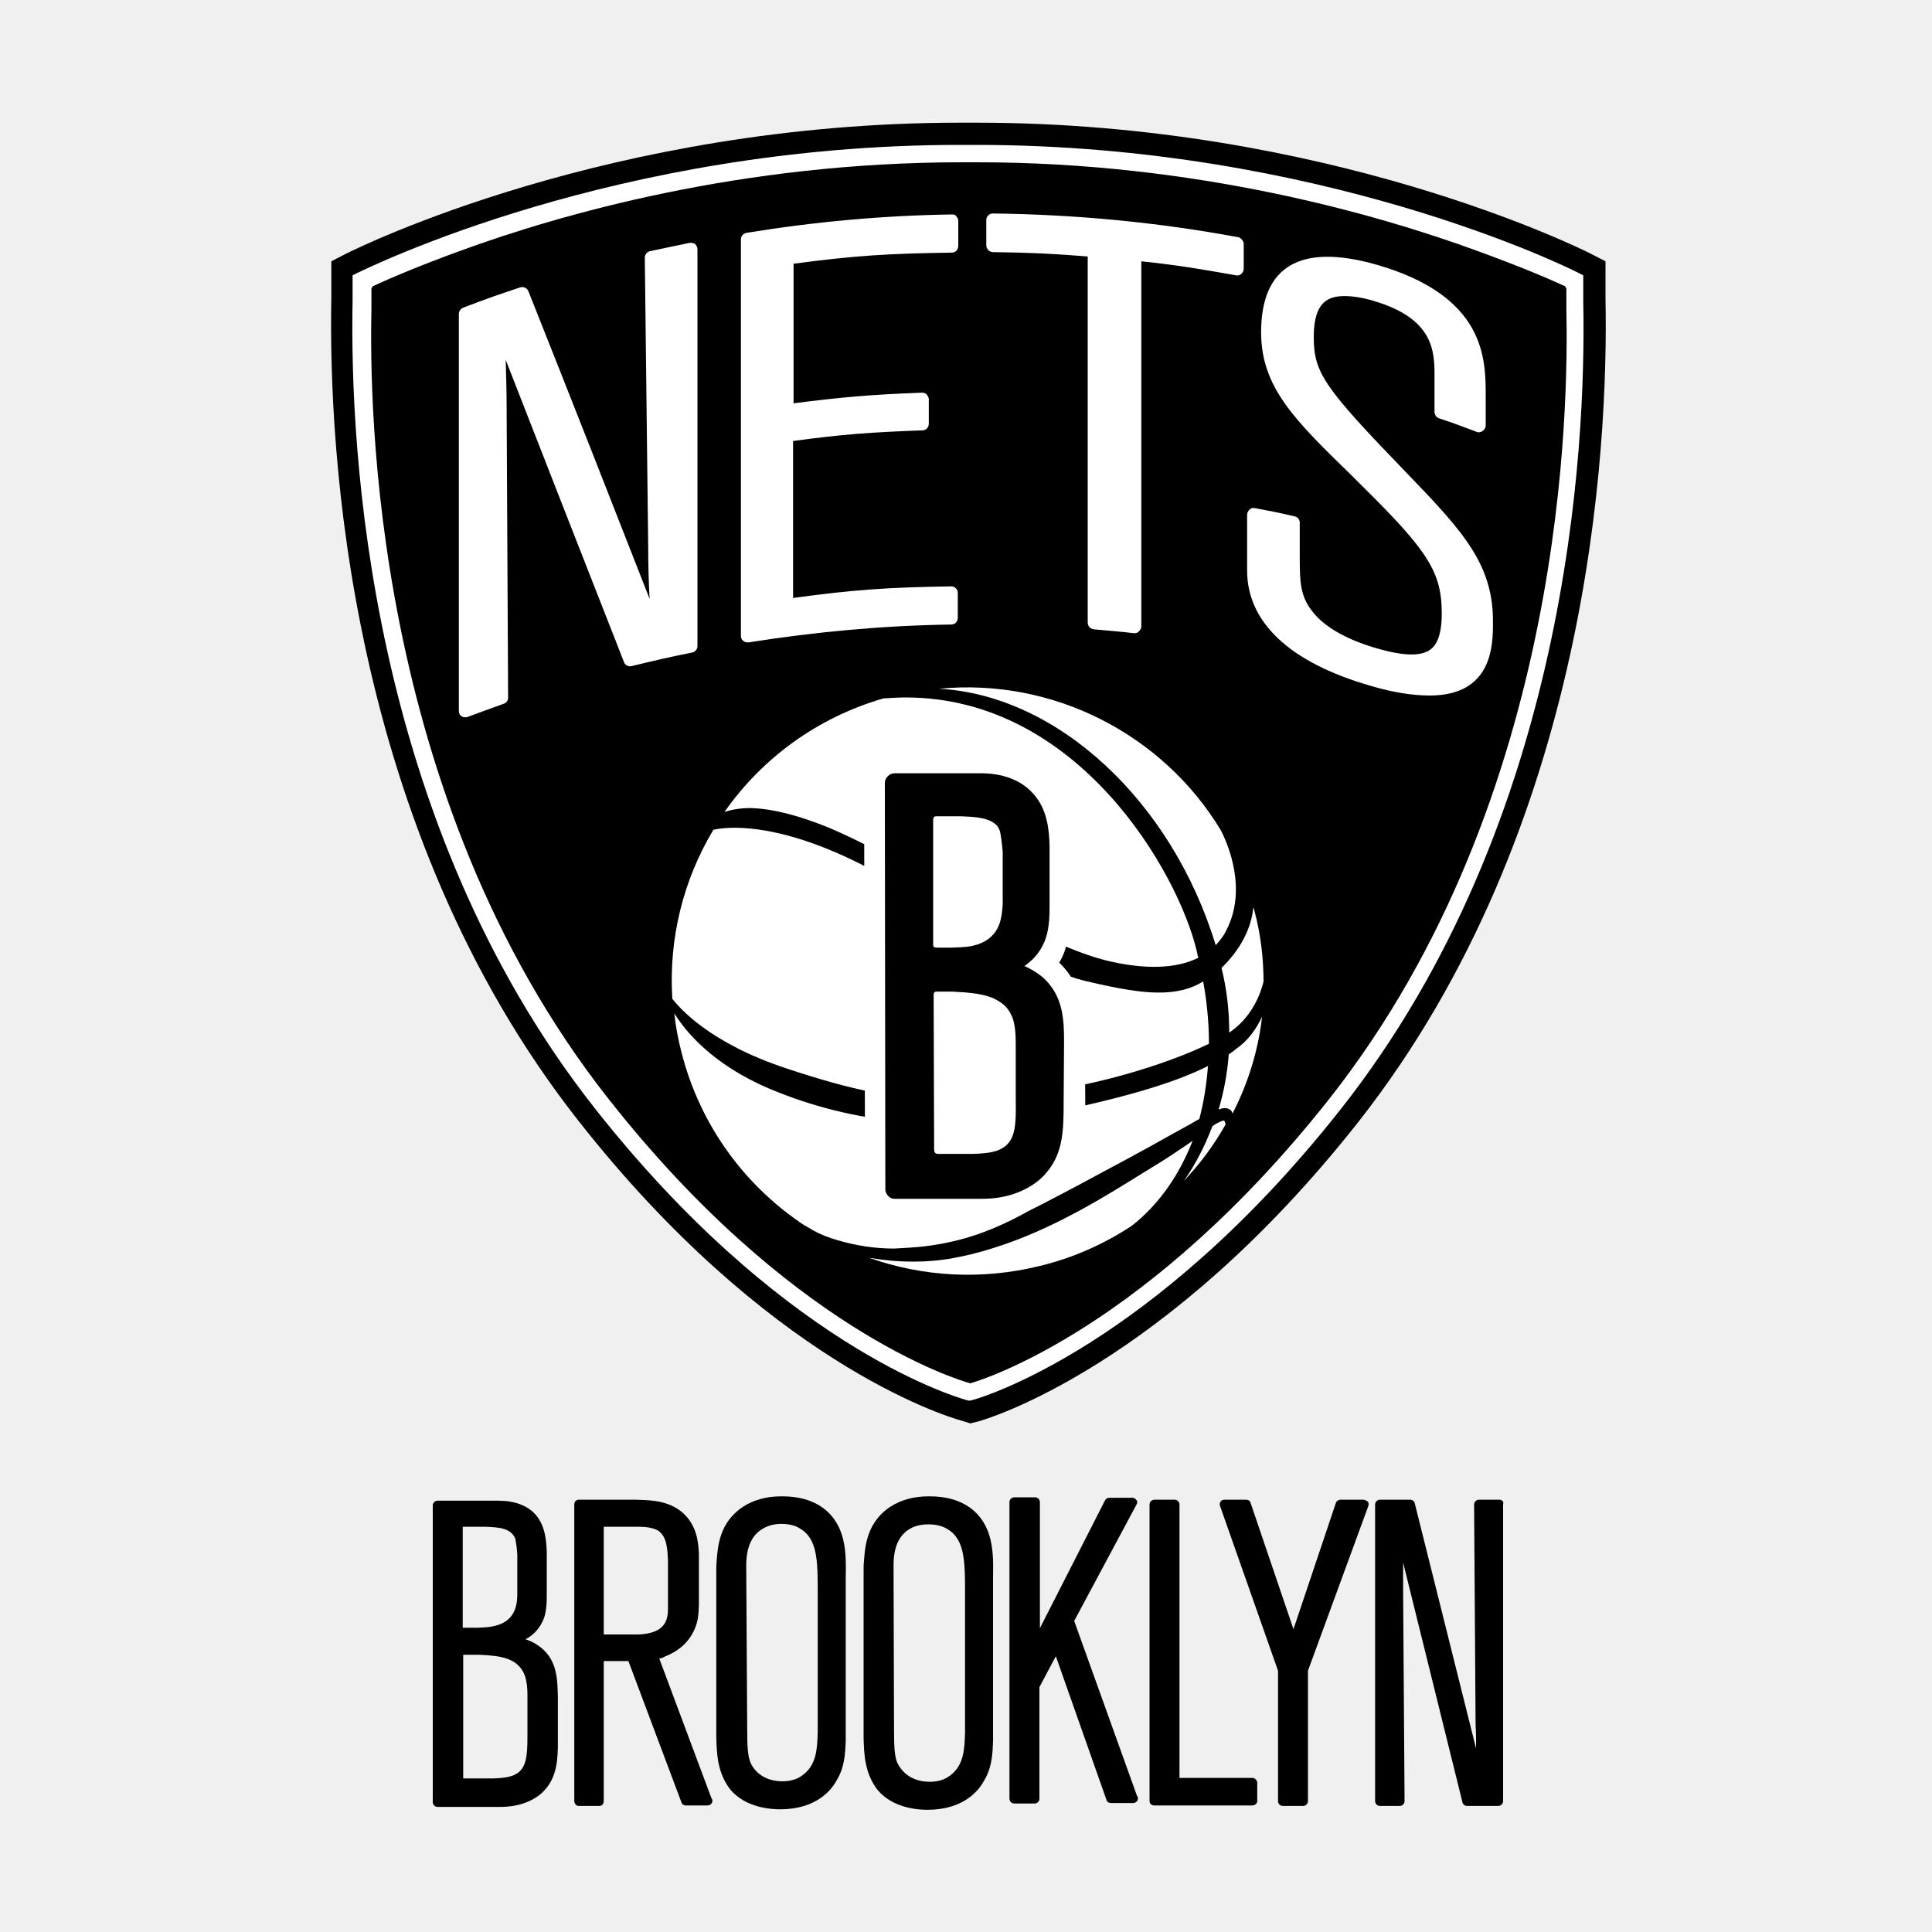
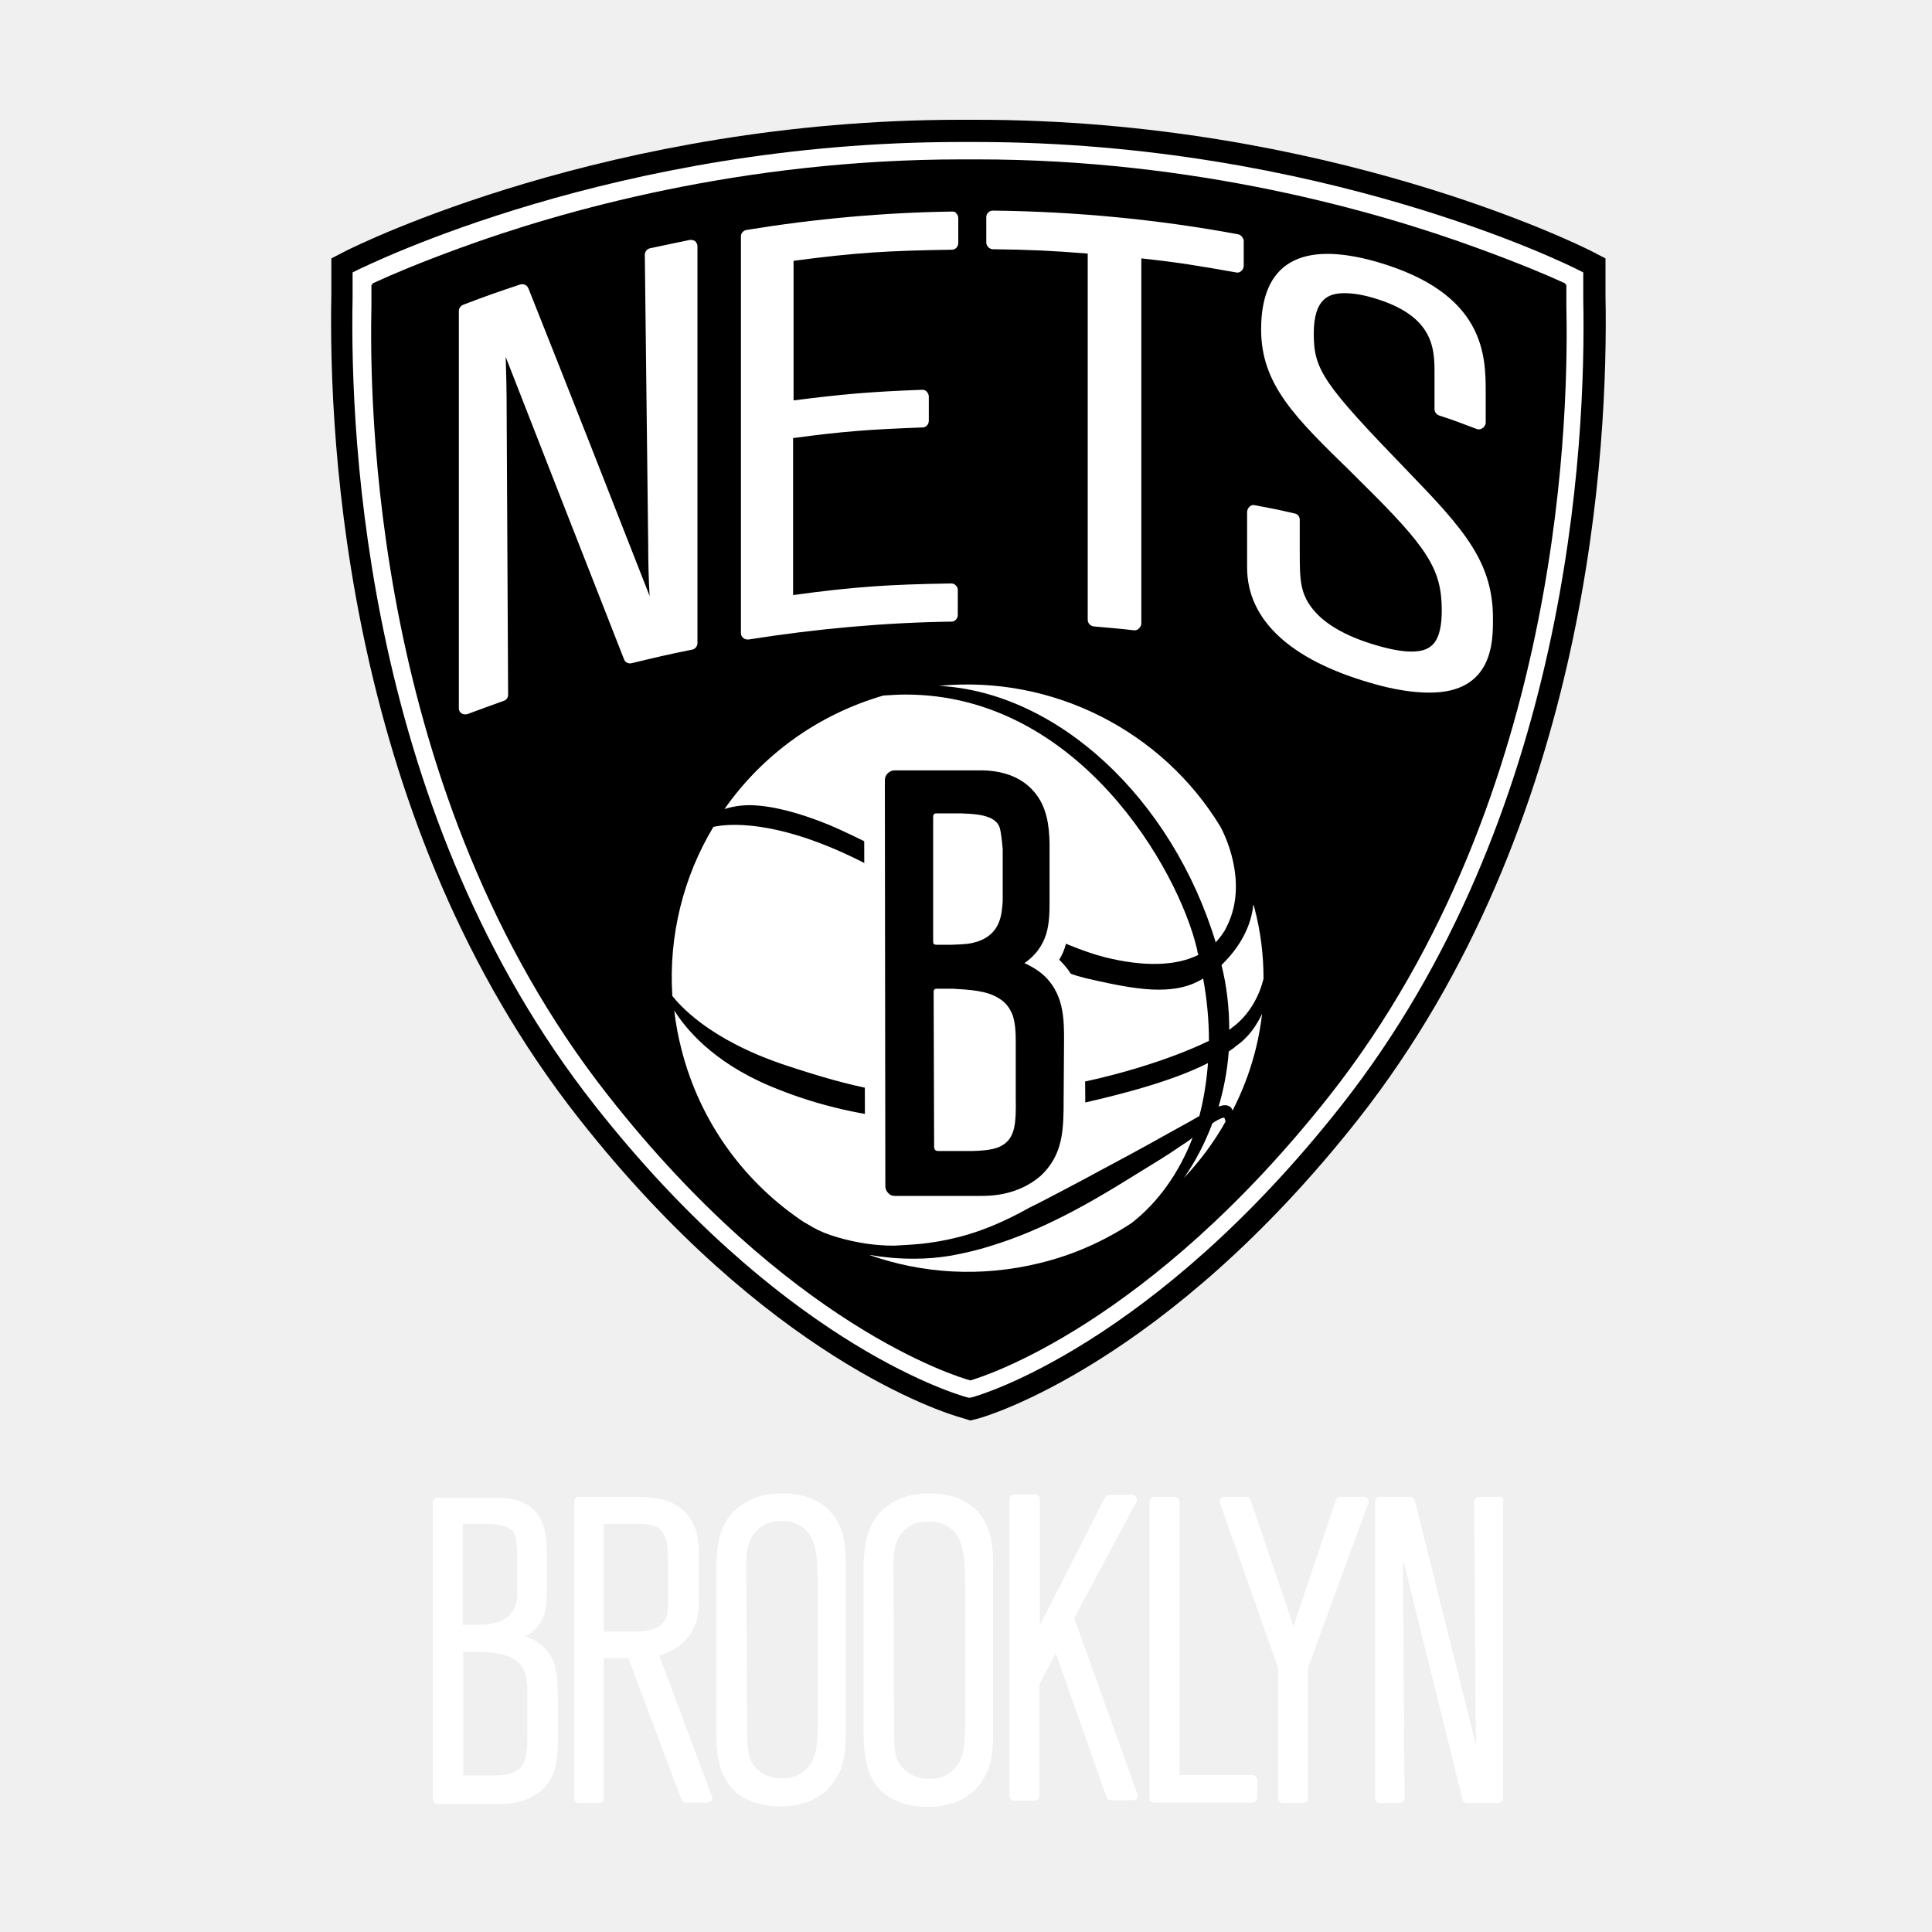
- <svg xmlns="http://www.w3.org/2000/svg" version="1.1" id="Layer_1" x="0px" y="0px" viewBox="0 0 400 400" style="enable-background:new 0 0 400 400;" xml:space="preserve">
+ <svg xmlns="http://www.w3.org/2000/svg" version="1.1" id="Layer_2" x="0px" y="0px" viewBox="0 0 400 400" style="enable-background:new 0 0 400 400;" xml:space="preserve">
  <style type="text/css">
	.st0{fill:#FFFFFF;}
</style>
  <g>
-     <path d="M112.1,341.2c-0.6-0.5-1.7-1.3-3.3-1.8c1.9-1,3.2-2.6,3.9-4.6c0.5-1.6,0.5-3.6,0.5-4.3v-9.3c-0.1-2.5-0.4-5.4-2.3-7.6   c-1.7-1.9-4.3-2.9-7.8-2.9l-12.5,0c-0.5,0-1,0.4-1,1v61.4c0,0.5,0.4,1,1,1h12.8c1.3,0,5.4,0,8.7-2.8c2.9-2.7,3.3-5.9,3.4-9.5v-10.5   C115.4,347.8,115.4,343.9,112.1,341.2 M95.9,342.6h3.3c4.4,0.2,8.1,0.6,9.5,4.4c0.4,1.3,0.5,2.6,0.5,3.9v8.7c0,4.1-0.3,6.1-1.9,7.4   c-1,0.7-2.1,1.1-5.1,1.2h-6.3V342.6z M107.1,329.8c0,1.9-0.1,5.5-4.2,6.7c-1.1,0.3-1.6,0.4-3.9,0.5h-3.2v-20.9h4.4l0.3,0   c2.6,0.1,5.3,0.2,6.2,2.5c0.1,0.6,0.3,1.6,0.4,3.3v7.3C107.1,329.4,107.1,329.6,107.1,329.8" />
-     <path d="M136.5,343.4c0.6-0.1,0.9-0.3,1.3-0.5c3.3-1.3,5.6-3.7,6.5-7c0.4-1.4,0.4-3.7,0.4-4.1v-9.6c0-0.1,0-0.3,0-0.5   c-0.1-1.8-0.2-6-3.7-8.8c-2.9-2.2-6-2.3-9.3-2.4h-11.9c-0.5,0-0.9,0.4-0.9,1v61.4c0,0.5,0.4,1,0.9,1h4.3c0.5,0,0.9-0.4,0.9-1v-29   h5.1l11,29.3c0.1,0.4,0.5,0.6,0.9,0.6h4.5h0c0.5,0,1-0.4,1-1c0-0.2-0.1-0.4-0.2-0.5L136.5,343.4z M138.3,323.3v9.6c0,1.3,0,4-3.1,5   c-0.6,0.2-1.7,0.5-3.3,0.5H125v-22.3h7.1c1.4,0,2.7,0.1,4,0.7C138.1,318,138.2,320.7,138.3,323.3" />
-     <path d="M170.4,312.2c-2.2-1.6-5-2.4-8.4-2.4l-0.3,0c-6,0-10.7,3-12.4,8c-0.8,2.3-0.9,5-1,6.5l0,0.1c0,0.3,0,0.5,0,0.7v0v34.6   c0.1,3.4,0.2,7.3,2.9,10.8c3.1,3.7,8.2,4.1,10.3,4.1c7.5,0,10.6-4,11.6-5.8c1.7-2.7,1.9-5.4,2-8.5v-33.9   C175.2,321.5,175.2,315.8,170.4,312.2 M154.5,324.1c0-3.5,1-6,3.1-7.4c1.2-0.8,2.6-1.2,4.2-1.2c2,0,3.3,0.6,3.7,0.9   c1.5,0.8,2.1,1.9,2.4,2.4c1.2,2.2,1.4,5.1,1.4,9.9v29.9c-0.1,3.3-0.2,6.8-3.1,8.9c-1.1,0.9-2.6,1.3-4.2,1.3c-5.1,0-6.6-3.7-6.7-4.1   c-0.5-1.4-0.6-3.2-0.6-6.7L154.5,324.1L154.5,324.1z" />
-     <path d="M200.9,312.2c-2.2-1.6-5-2.4-8.4-2.4l-0.3,0c-6,0-10.7,3-12.4,8c-0.8,2.3-0.9,5-1,6.5l0,0.1c0,0.3,0,0.5,0,0.7v0.1v34.6   c0.1,3.4,0.2,7.3,2.9,10.8c3.1,3.7,8.2,4.1,10.3,4.1c7.5,0,10.6-4,11.6-5.8c1.7-2.7,1.9-5.4,2-8.5v-33.9   C205.7,321.5,205.7,315.8,200.9,312.2 M185,324.1c0-3.6,1-6,3.1-7.4c1.2-0.8,2.6-1.1,4.2-1.1c2.1,0,3.4,0.7,3.7,0.9   c1.5,0.8,2.1,1.9,2.4,2.4c1.2,2.2,1.4,5.1,1.4,9.9v29.9c-0.1,3.3-0.2,6.8-3.1,8.9c-1.1,0.9-2.6,1.3-4.2,1.3c-5.1,0-6.6-3.7-6.8-4.1   c-0.5-1.4-0.6-3.2-0.6-6.7L185,324.1L185,324.1z" />
-     <path d="M222.4,335.6l12.9-24.1c0.2-0.3,0.2-0.7,0-0.9c-0.2-0.3-0.5-0.5-0.8-0.5h-4.8c-0.4,0-0.7,0.2-0.9,0.5l-13.5,26.5v-26.1   c0-0.5-0.4-1-1-1H210c-0.5,0-1,0.4-1,1v61.4c0,0.5,0.4,1,1,1h4.2c0.5,0,1-0.4,1-1v-23.1l3.4-6.4l10.5,29.8c0.1,0.4,0.5,0.6,0.9,0.6   h4.6h0c0.5,0,1-0.4,1-1c0-0.2-0.1-0.4-0.2-0.5L222.4,335.6z" />
-     <path d="M259.3,368.1h-15.1v-56.6c0-0.5-0.4-1-1-1H239c-0.5,0-1,0.4-1,1v61.4c0,0.5,0.4,0.9,1,0.9h20.3c0.5,0,1-0.4,1-0.9V369   C260.2,368.5,259.8,368.1,259.3,368.1" />
-     <path d="M282.2,310.5h-4.7c-0.4,0-0.8,0.3-0.9,0.6l-8.8,26.2l-8.9-26.2c-0.1-0.4-0.5-0.6-0.9-0.6h-4.5c-0.3,0-0.6,0.1-0.8,0.4   c-0.2,0.3-0.2,0.6-0.1,0.9l12,34.1v27c0,0.5,0.4,1,1,1h4.2c0.5,0,1-0.4,1-1v-27l12.5-34.1c0.1-0.3,0.1-0.6-0.1-0.9   C282.8,310.6,282.5,310.5,282.2,310.5" />
-     <path d="M310.4,310.5h-4.2c-0.3,0-0.5,0.1-0.7,0.3c-0.2,0.2-0.3,0.4-0.3,0.7l0.3,44.8c0,1.2,0.1,2.3,0.1,3.6c0,0.7,0,1.4,0,2.1   l-12.7-50.8c-0.1-0.4-0.5-0.7-0.9-0.7h-6.3c-0.5,0-1,0.4-1,1v61.4c0,0.5,0.4,1,1,1h4.1c0.3,0,0.5-0.1,0.7-0.3   c0.2-0.2,0.3-0.4,0.3-0.7l-0.3-43.6v-5.8l12.3,49.7c0.1,0.4,0.5,0.7,0.9,0.7h6.5c0.5,0,1-0.4,1-1v-61.4   C311.4,310.9,311,310.5,310.4,310.5" />
-     <path d="M332.4,61.9c0-2.8,0-4.4,0-4.4v-3.4l-3.1-1.6c-2.2-1.1-54.5-27.1-127.1-27.1h-3.4c-72.6,0-124.9,26-127.1,27.1l-3.1,1.6   v3.4c0,0,0,1.6,0,4.2c-0.6,30.9,3.2,109.4,51.2,170.4c38.9,49.5,75.4,61,79.5,62.1l1.6,0.5l1.6-0.4c1.6-0.4,38.8-11.3,78.8-62.1   C329.2,171.2,333,92.7,332.4,61.9" />
-     <path class="st0" d="M277.7,229.5c47-59.7,50.7-136.6,50.1-166.9c0-2.8,0-4.4,0-4.4V57l-1-0.5c-2.1-1.1-53.4-26.5-124.7-26.5h-3.4   c-71.3,0-122.5,25.5-124.7,26.5l-1,0.5v1.1c0,0,0,1.6,0,4.2c-0.6,30.4,3.1,107.4,50.1,167.1c38,48.3,73.2,59.4,77.1,60.5l0.5,0.1   l0.5-0.1C202.9,289.5,238.7,279,277.7,229.5 M200.9,286.4c-3-0.8-37.7-11.5-75-59c-49.2-62.5-49.4-144.3-49-163.6   c0-2.7,0-4.2,0-4.2s0.1,0,0.2-0.1l0-0.2l1.1-0.5c2.6-1.2,8.4-3.7,16.9-6.8c21-7.7,58.5-18.4,104-18.4h3.3   C247.5,33.6,285,44.3,306,52c8.5,3.1,14.4,5.6,17,6.8l1.1,0.5v0.2c0.1,0.1,0.2,0.1,0.2,0.1s0,1.5,0,4.2   c0.4,19.3,0.2,101.1-49,163.6C237.8,274.9,203.7,285.6,200.9,286.4" />
-     <path class="st0" d="M142.7,50.3c-3.3,0.7-4.9,1-8.1,1.7c-0.6,0.1-1.1,0.7-1.1,1.3l0.7,59.8c0,4,0.1,7.6,0.3,10.9   c-8.1-20.7-16.5-42.1-25.1-63.7c-0.3-0.7-1-1-1.7-0.8c-4.8,1.6-7.1,2.4-11.8,4.2c-0.5,0.2-0.9,0.7-0.9,1.3v82.2   c0,0.5,0.2,0.9,0.6,1.1c0.2,0.2,0.5,0.2,0.8,0.2c0.2,0,0.3,0,0.5-0.1c2.9-1.1,4.4-1.6,7.4-2.7c0.6-0.2,0.9-0.7,0.9-1.3   c-0.1-19.4-0.2-38.9-0.3-58.3c0-5.1-0.1-8-0.2-11.6c8.4,21.5,16.6,42.5,24.5,62.6c0.2,0.6,0.9,1,1.6,0.8c5-1.2,7.5-1.8,12.5-2.8   c0.6-0.1,1.1-0.7,1.1-1.3V51.6c0-0.4-0.2-0.8-0.5-1.1C143.5,50.3,143.1,50.2,142.7,50.3 M197.2,44.4c-14.2,0.2-28.5,1.5-42.6,3.8   c-0.7,0.1-1.2,0.7-1.2,1.3v82.2c0,0.4,0.2,0.8,0.5,1c0.2,0.2,0.6,0.3,0.9,0.3c0.1,0,0.1,0,0.2,0c13.9-2.2,28-3.5,42-3.7   c0.7,0,1.3-0.6,1.3-1.4v-5.1c0-0.4-0.1-0.7-0.4-1c-0.3-0.3-0.6-0.4-1-0.4c-13.1,0.2-20.2,0.7-32.7,2.4V91.3   c10.4-1.4,15.9-1.8,26.8-2.2c0.7,0,1.3-0.6,1.3-1.4v-5c0-0.4-0.2-0.7-0.4-1c-0.3-0.3-0.6-0.4-1-0.4c-10.7,0.4-16.4,0.9-26.6,2.2   V54.6c12.8-1.7,19.5-2.1,32.8-2.3c0.7,0,1.3-0.6,1.3-1.4v-5.1c0-0.4-0.1-0.7-0.4-1C197.9,44.5,197.5,44.4,197.2,44.4 M256.3,49.1   c-16.7-3.1-33.8-4.7-50.7-4.9c-0.4,0-0.7,0.1-1,0.4c-0.3,0.3-0.4,0.6-0.4,1v5.2c0,0.7,0.6,1.4,1.4,1.4c7.9,0.1,12,0.3,19.6,0.9   v75.8c0,0.7,0.5,1.3,1.3,1.4c3.3,0.3,4.9,0.4,8.3,0.8c0.1,0,0.1,0,0.1,0c0.3,0,0.7-0.1,0.9-0.4c0.3-0.3,0.5-0.6,0.5-1V54.1   c7.5,0.8,11.7,1.5,19.6,2.9c0.4,0.1,0.8,0,1.1-0.3c0.3-0.3,0.5-0.6,0.5-1.1v-5.2C257.4,49.8,256.9,49.2,256.3,49.1 M291.5,98.2   C274,80.1,272,77.2,272,69.7c0-7.4,3.2-8.4,6.4-8.4c1.6,0,3.7,0.3,6,1C297,66,297,72.9,297,78v7.3c0,0.6,0.4,1.1,0.9,1.3   c3.1,1,4.6,1.6,7.8,2.8c0.4,0.2,0.9,0.1,1.3-0.2c0.4-0.3,0.6-0.7,0.6-1.1V82c0-7.7,0-20.7-22.6-27.2c-15.8-4.5-23.9,0.3-23.9,14   c0,11.4,7,18.2,18.6,29.5l2.3,2.3c13.7,13.5,16.5,17.9,16.5,26.4c0,3.1-0.5,5.2-1.4,6.5c-1,1.4-2.5,2-4.9,2c-1.8,0-4.1-0.4-6.9-1.2   c-6-1.7-10.4-4.1-13-7c-3.2-3.6-3.2-6.6-3.2-12.6v-6.5c0-0.6-0.4-1.2-1.1-1.3c-3.4-0.8-5-1.1-8.2-1.7c-0.4-0.1-0.8,0-1.1,0.3   c-0.3,0.3-0.5,0.7-0.5,1.1v11.5c0,10.8,8.9,19.1,25.6,23.9c4.7,1.4,8.8,2,12.2,2c13.1,0,13.1-10.6,13.1-15.1   C309.2,117,303.1,110.2,291.5,98.2" />
-     <path class="st0" d="M251.7,195.7c0.9-1,1.7-2,2.2-3.1c4.3-8.3,0.5-17.6-1.2-20.8c-12-19.8-34.7-31.5-58.3-29.2   C218.9,143.9,242.6,165.8,251.7,195.7 M171.7,171.4c5.9,2.5,13.6,6.6,21.8,11c12.9,6.9,26.3,14.1,35.3,16.4   c8.1,2,14.7,1.8,19.3-0.5c0-0.1,0-0.2-0.1-0.3c-0.1-0.3-0.1-0.7-0.2-1c-3.9-16.5-24.6-52.6-60.3-52.6c-1.5,0-3,0.1-4.6,0.2   c-13.8,4-25.2,12.5-32.9,23.5c1.3-0.4,3-0.8,5.3-0.8C159.9,167.4,165.3,168.8,171.7,171.4 M162.8,221.2c14.5,4.8,22.6,6.3,33.1,6.3   c3.9,0,8.3-0.2,13.8-0.7c15.5-1.3,31.8-6.4,40.6-10.7c0-4.2-0.4-8.6-1.2-12.9c-2.6,1.6-5.5,2.3-9.2,2.3c-3.6,0-8-0.7-15.2-2.4   c-8.4-2-20.5-9.2-31.2-15.5c-5.8-3.5-11.4-6.8-15.9-9c-17.4-8.6-27.3-7.4-29.9-6.8c-6.2,10.3-9.3,22.5-8.5,35   C140.5,208.4,146.5,215.8,162.8,221.2 M254.5,213.8c0.2-0.1,0.3-0.2,0.4-0.3c5.1-3.6,6.5-9.4,6.7-10.3c0-4.9-0.6-9.8-1.9-14.7   c0-0.2-0.1-0.4-0.2-0.6c-0.5,4.5-2.7,8.7-6.6,12.5C254,204.8,254.5,209.3,254.5,213.8 M256,217.1c-0.2,0.2-0.4,0.3-0.6,0.5   c-0.3,0.2-0.7,0.5-1,0.7c-0.3,3.9-1,7.7-2.1,11.4c1.9-0.7,2.6,0.1,2.8,0.6c0,0.1,0,0.1,0.1,0.2c3.2-6.2,5.3-13,6.1-20   C260.2,212.8,258.6,215.3,256,217.1 M253.6,232.3c-0.1-0.2-0.1-0.3-0.2-0.3c-0.2,0-0.6,0.1-1.5,0.6c-0.2,0.1-0.3,0.2-0.5,0.3   c-0.1,0.1-0.3,0.2-0.4,0.3c-1.5,4-3.5,7.9-5.9,11.3c3.4-3.6,6.3-7.5,8.7-11.8h-0.1L253.6,232.3z M190.9,258.1   c7-0.8,12.8-2.6,19.3-5.9c1-0.5,1.9-1,2.8-1.5c0.8-0.4,1.6-0.8,2.4-1.2c5.6-2.9,11.6-6.1,18.8-10c2.6-1.4,5.1-2.8,7.6-4.2l2.9-1.6   c1.1-0.6,2.2-1.2,3.2-1.8c0.1-0.1,0.2-0.1,0.4-0.2c0.9-3.4,1.5-7.1,1.8-11c-7.1,3.6-17.8,6.7-33.5,9.9c-20.1,4-39.8,2.2-57.3-5.2   c-11.8-5-17.4-11.9-19.7-15.6c0.3,2.7,0.8,5.4,1.5,8.1c3.9,15.3,13.3,27.8,25.6,35.9l-0.1-0.1l1.7,1c1.4,0.8,3.1,1.5,5.2,2.1   c3.8,1.1,7.6,1.7,11.6,1.7C186.9,258.4,188.9,258.3,190.9,258.1 M246.6,236.4c-0.8,0.6-1.6,1.1-2.5,1.7c-2.3,1.6-4.6,3-6.9,4.4   c-1.1,0.7-2.3,1.4-3.4,2.1c-8.2,5.1-18,10.7-28.5,13.9c-3.1,1-5.9,1.6-8.6,2.1c-2.5,0.4-4.9,0.6-7.3,0.6l-0.5,0   c-3.1,0-6.1-0.3-9-0.8c11,3.9,23.2,4.7,35.4,1.7c7-1.7,13.4-4.6,19-8.3c5.4-4.2,9.8-10.3,12.6-17.6   C246.8,236.2,246.7,236.3,246.6,236.4" />
-     <path class="st0" d="M224.6,215.5c0-4.5,0-11.1-5.3-16.2c0.6-1,1.1-2.1,1.4-3.3c0.9-2.7,1-5.6,0.9-7.5l0-12.3v-0.2   c-0.1-4.6-0.8-9.4-4.6-13.6c-3.4-3.8-8.4-5.8-14.6-5.8l-16.6,0c-1.8,0-3.6,0.7-4.9,2c-1.3,1.3-2,3.1-2,4.9l0.2,80.6   c0,2.4,1.2,4.6,3.3,5.9c1.1,0.7,2.4,1.1,3.8,1.1l16.9,0c6.1,0,11.2-1.8,15.2-5.2l0.1,0c5.6-5,6.2-10.9,6.3-16.6v-0.1L224.6,215.5z" />
-     <path d="M220.3,216c0-4.5,0-10-4.7-13.9c-1-0.8-2.2-1.5-3.5-2.1c2.2-1.5,3.7-3.5,4.5-6c0.7-2.3,0.7-5,0.7-6.1l0-12.8   c-0.1-3.5-0.5-7.6-3.4-10.8c-2.5-2.8-6.4-4.3-11.3-4.2l-17.4,0c-0.5,0-1,0.2-1.4,0.6c-0.4,0.4-0.6,0.9-0.6,1.4l0.1,84.1   c0,0.7,0.4,1.3,0.9,1.7c0.3,0.2,0.7,0.3,1.1,0.3l17.7,0c1.9,0,7.6,0,12.4-4.1c4.2-3.9,4.7-8.4,4.8-13.5L220.3,216z M208,237.4   c-1.2,0.9-2.8,1.4-6.6,1.5c0,0-6.7,0-7.2,0c-0.6,0-0.8-0.4-0.8-0.9c0-4.9-0.1-31.9-0.1-32.1c0-0.2,0.1-0.6,0.6-0.6   c0.5,0,3.3,0,3.3,0c3.5,0.2,7.2,0.4,9.6,2c1.4,0.8,2.3,2,2.9,3.6c0.5,1.6,0.6,3.4,0.6,5.1l0,11.9   C210.4,233.2,210.1,235.8,208,237.4 M202.2,195.6c-1.4,0.4-2.1,0.5-5.2,0.6l-3.1,0c-0.5,0-0.7-0.2-0.7-0.6c0-0.2,0-25.9,0-25.9   c0-0.4,0.2-0.7,0.6-0.7h4.8h0.4c2.3,0.1,4.8,0.2,6.5,1.2c0.8,0.5,1.2,1,1.5,1.8c0.2,0.8,0.4,2.1,0.6,4.4l0,10c0,0.2,0,0.4,0,0.8   C207.4,189.7,207.3,194,202.2,195.6" />
+     <path class="st0" d="M112.1,340.6c-0.6-0.5-1.7-1.3-3.3-1.8c1.9-1,3.2-2.6,3.9-4.6c0.5-1.6,0.5-3.6,0.5-4.3v-9.3   c-0.1-2.5-0.4-5.4-2.3-7.6c-1.7-1.9-4.3-2.9-7.8-2.9H90.6c-0.5,0-1,0.4-1,1v61.4c0,0.5,0.4,1,1,1h12.8c1.3,0,5.4,0,8.7-2.8   c2.9-2.7,3.3-5.9,3.4-9.5v-10.5C115.4,347.2,115.4,343.3,112.1,340.6 M95.9,342h3.3c4.4,0.2,8.1,0.6,9.5,4.4   c0.4,1.3,0.5,2.6,0.5,3.9v8.7c0,4.1-0.3,6.1-1.9,7.4c-1,0.7-2.1,1.1-5.1,1.2h-6.3V342z M107.1,329.2c0,1.9-0.1,5.5-4.2,6.7   c-1.1,0.3-1.6,0.4-3.9,0.5h-3.2v-20.9h4.4h0.3c2.6,0.1,5.3,0.2,6.2,2.5c0.1,0.6,0.3,1.6,0.4,3.3v7.3   C107.1,328.8,107.1,329,107.1,329.2" />
+     <path class="st0" d="M136.5,342.8c0.6-0.1,0.9-0.3,1.3-0.5c3.3-1.3,5.6-3.7,6.5-7c0.4-1.4,0.4-3.7,0.4-4.1v-9.6c0-0.1,0-0.3,0-0.5   c-0.1-1.8-0.2-6-3.7-8.8c-2.9-2.2-6-2.3-9.3-2.4h-11.9c-0.5,0-0.9,0.4-0.9,1v61.4c0,0.5,0.4,1,0.9,1h4.3c0.5,0,0.9-0.4,0.9-1v-29   h5.1l11,29.3c0.1,0.4,0.5,0.6,0.9,0.6h4.5l0,0c0.5,0,1-0.4,1-1c0-0.2-0.1-0.4-0.2-0.5L136.5,342.8z M138.3,322.7v9.6   c0,1.3,0,4-3.1,5c-0.6,0.2-1.7,0.5-3.3,0.5H125v-22.3h7.1c1.4,0,2.7,0.1,4,0.7C138.1,317.4,138.2,320.1,138.3,322.7" />
+     <path class="st0" d="M170.4,311.6c-2.2-1.6-5-2.4-8.4-2.4h-0.3c-6,0-10.7,3-12.4,8c-0.8,2.3-0.9,5-1,6.5v0.1c0,0.3,0,0.5,0,0.7l0,0   v34.6c0.1,3.4,0.2,7.3,2.9,10.8c3.1,3.7,8.2,4.1,10.3,4.1c7.5,0,10.6-4,11.6-5.8c1.7-2.7,1.9-5.4,2-8.5v-33.9   C175.2,320.9,175.2,315.2,170.4,311.6 M154.5,323.5c0-3.5,1-6,3.1-7.4c1.2-0.8,2.6-1.2,4.2-1.2c2,0,3.3,0.6,3.7,0.9   c1.5,0.8,2.1,1.9,2.4,2.4c1.2,2.2,1.4,5.1,1.4,9.9V358c-0.1,3.3-0.2,6.8-3.1,8.9c-1.1,0.9-2.6,1.3-4.2,1.3c-5.1,0-6.6-3.7-6.7-4.1   c-0.5-1.4-0.6-3.2-0.6-6.7L154.5,323.5L154.5,323.5z" />
+     <path class="st0" d="M200.9,311.6c-2.2-1.6-5-2.4-8.4-2.4h-0.3c-6,0-10.7,3-12.4,8c-0.8,2.3-0.9,5-1,6.5v0.1c0,0.3,0,0.5,0,0.7v0.1   v34.6c0.1,3.4,0.2,7.3,2.9,10.8c3.1,3.7,8.2,4.1,10.3,4.1c7.5,0,10.6-4,11.6-5.8c1.7-2.7,1.9-5.4,2-8.5V326   C205.7,320.9,205.7,315.2,200.9,311.6 M185,323.5c0-3.6,1-6,3.1-7.4c1.2-0.8,2.6-1.1,4.2-1.1c2.1,0,3.4,0.7,3.7,0.9   c1.5,0.8,2.1,1.9,2.4,2.4c1.2,2.2,1.4,5.1,1.4,9.9v29.9c-0.1,3.3-0.2,6.8-3.1,8.9c-1.1,0.9-2.6,1.3-4.2,1.3c-5.1,0-6.6-3.7-6.8-4.1   c-0.5-1.4-0.6-3.2-0.6-6.7L185,323.5L185,323.5z" />
+     <path class="st0" d="M222.4,335l12.9-24.1c0.2-0.3,0.2-0.7,0-0.9c-0.2-0.3-0.5-0.5-0.8-0.5h-4.8c-0.4,0-0.7,0.2-0.9,0.5l-13.5,26.5   v-26.1c0-0.5-0.4-1-1-1H210c-0.5,0-1,0.4-1,1v61.4c0,0.5,0.4,1,1,1h4.2c0.5,0,1-0.4,1-1v-23.1l3.4-6.4l10.5,29.8   c0.1,0.4,0.5,0.6,0.9,0.6h4.6l0,0c0.5,0,1-0.4,1-1c0-0.2-0.1-0.4-0.2-0.5L222.4,335z" />
+     <path class="st0" d="M259.3,367.5h-15.1v-56.6c0-0.5-0.4-1-1-1H239c-0.5,0-1,0.4-1,1v61.4c0,0.5,0.4,0.9,1,0.9h20.3   c0.5,0,1-0.4,1-0.9v-3.9C260.2,367.9,259.8,367.5,259.3,367.5" />
+     <path class="st0" d="M282.2,309.9h-4.7c-0.4,0-0.8,0.3-0.9,0.6l-8.8,26.2l-8.9-26.2c-0.1-0.4-0.5-0.6-0.9-0.6h-4.5   c-0.3,0-0.6,0.1-0.8,0.4s-0.2,0.6-0.1,0.9l12,34.1v27c0,0.5,0.4,1,1,1h4.2c0.5,0,1-0.4,1-1v-27l12.5-34.1c0.1-0.3,0.1-0.6-0.1-0.9   C282.8,310,282.5,309.9,282.2,309.9" />
+     <path class="st0" d="M310.4,309.9h-4.2c-0.3,0-0.5,0.1-0.7,0.3c-0.2,0.2-0.3,0.4-0.3,0.7l0.3,44.8c0,1.2,0.1,2.3,0.1,3.6   c0,0.7,0,1.4,0,2.1l-12.7-50.8c-0.1-0.4-0.5-0.7-0.9-0.7h-6.3c-0.5,0-1,0.4-1,1v61.4c0,0.5,0.4,1,1,1h4.1c0.3,0,0.5-0.1,0.7-0.3   c0.2-0.2,0.3-0.4,0.3-0.7l-0.3-43.6v-5.8l12.3,49.7c0.1,0.4,0.5,0.7,0.9,0.7h6.5c0.5,0,1-0.4,1-1V311   C311.4,310.3,311,309.9,310.4,309.9" />
+     <path d="M332.4,61.3c0-2.8,0-4.4,0-4.4v-3.4l-3.1-1.6c-2.2-1.1-54.5-27.1-127.1-27.1h-3.4c-72.6,0-124.9,26-127.1,27.1l-3.1,1.6   v3.4c0,0,0,1.6,0,4.2C68,92,71.8,170.5,119.8,231.5c38.9,49.5,75.4,61,79.5,62.1l1.6,0.5l1.6-0.4c1.6-0.4,38.8-11.3,78.8-62.1   C329.2,170.6,333,92.1,332.4,61.3" />
+     <path class="st0" d="M277.7,228.9c47-59.7,50.7-136.6,50.1-166.9c0-2.8,0-4.4,0-4.4v-1.2l-1-0.5c-2.1-1.1-53.4-26.5-124.7-26.5   h-3.4C127.4,29.4,76.2,54.9,74,55.9l-1,0.5v1.1c0,0,0,1.6,0,4.2c-0.6,30.4,3.1,107.4,50.1,167.1c38,48.3,73.2,59.4,77.1,60.5   l0.5,0.1l0.5-0.1C202.9,288.9,238.7,278.4,277.7,228.9 M200.9,285.8c-3-0.8-37.7-11.5-75-59c-49.2-62.5-49.4-144.3-49-163.6   c0-2.7,0-4.2,0-4.2s0.1,0,0.2-0.1v-0.2l1.1-0.5c2.6-1.2,8.4-3.7,16.9-6.8c21-7.7,58.5-18.4,104-18.4h3.3   C247.5,33,285,43.7,306,51.4c8.5,3.1,14.4,5.6,17,6.8l1.1,0.5v0.2c0.1,0.1,0.2,0.1,0.2,0.1s0,1.5,0,4.2   c0.4,19.3,0.2,101.1-49,163.6C237.8,274.3,203.7,285,200.9,285.8" />
+     <path class="st0" d="M142.7,49.7c-3.3,0.7-4.9,1-8.1,1.7c-0.6,0.1-1.1,0.7-1.1,1.3l0.7,59.8c0,4,0.1,7.6,0.3,10.9   c-8.1-20.7-16.5-42.1-25.1-63.7c-0.3-0.7-1-1-1.7-0.8c-4.8,1.6-7.1,2.4-11.8,4.2c-0.5,0.2-0.9,0.7-0.9,1.3v82.2   c0,0.5,0.2,0.9,0.6,1.1c0.2,0.2,0.5,0.2,0.8,0.2c0.2,0,0.3,0,0.5-0.1c2.9-1.1,4.4-1.6,7.4-2.7c0.6-0.2,0.9-0.7,0.9-1.3   c-0.1-19.4-0.2-38.9-0.3-58.3c0-5.1-0.1-8-0.2-11.6c8.4,21.5,16.6,42.5,24.5,62.6c0.2,0.6,0.9,1,1.6,0.8c5-1.2,7.5-1.8,12.5-2.8   c0.6-0.1,1.1-0.7,1.1-1.3V51c0-0.4-0.2-0.8-0.5-1.1C143.5,49.7,143.1,49.6,142.7,49.7 M197.2,43.8c-14.2,0.2-28.5,1.5-42.6,3.8   c-0.7,0.1-1.2,0.7-1.2,1.3v82.2c0,0.4,0.2,0.8,0.5,1c0.2,0.2,0.6,0.3,0.9,0.3c0.1,0,0.1,0,0.2,0c13.9-2.2,28-3.5,42-3.7   c0.7,0,1.3-0.6,1.3-1.4v-5.1c0-0.4-0.1-0.7-0.4-1c-0.3-0.3-0.6-0.4-1-0.4c-13.1,0.2-20.2,0.7-32.7,2.4V90.7   c10.4-1.4,15.9-1.8,26.8-2.2c0.7,0,1.3-0.6,1.3-1.4v-5c0-0.4-0.2-0.7-0.4-1c-0.3-0.3-0.6-0.4-1-0.4c-10.7,0.4-16.4,0.9-26.6,2.2V54   c12.8-1.7,19.5-2.1,32.8-2.3c0.7,0,1.3-0.6,1.3-1.4v-5.1c0-0.4-0.1-0.7-0.4-1C197.9,43.9,197.5,43.8,197.2,43.8 M256.3,48.5   c-16.7-3.1-33.8-4.7-50.7-4.9c-0.4,0-0.7,0.1-1,0.4c-0.3,0.3-0.4,0.6-0.4,1v5.2c0,0.7,0.6,1.4,1.4,1.4c7.9,0.1,12,0.3,19.6,0.9   v75.8c0,0.7,0.5,1.3,1.3,1.4c3.3,0.3,4.9,0.4,8.3,0.8c0.1,0,0.1,0,0.1,0c0.3,0,0.7-0.1,0.9-0.4c0.3-0.3,0.5-0.6,0.5-1V53.5   c7.5,0.8,11.7,1.5,19.6,2.9c0.4,0.1,0.8,0,1.1-0.3s0.5-0.6,0.5-1.1v-5.2C257.4,49.2,256.9,48.6,256.3,48.5 M291.5,97.6   C274,79.5,272,76.6,272,69.1c0-7.4,3.2-8.4,6.4-8.4c1.6,0,3.7,0.3,6,1C297,65.4,297,72.3,297,77.4v7.3c0,0.6,0.4,1.1,0.9,1.3   c3.1,1,4.6,1.6,7.8,2.8c0.4,0.2,0.9,0.1,1.3-0.2c0.4-0.3,0.6-0.7,0.6-1.1v-6.1c0-7.7,0-20.7-22.6-27.2c-15.8-4.5-23.9,0.3-23.9,14   c0,11.4,7,18.2,18.6,29.5l2.3,2.3c13.7,13.5,16.5,17.9,16.5,26.4c0,3.1-0.5,5.2-1.4,6.5c-1,1.4-2.5,2-4.9,2c-1.8,0-4.1-0.4-6.9-1.2   c-6-1.7-10.4-4.1-13-7c-3.2-3.6-3.2-6.6-3.2-12.6v-6.5c0-0.6-0.4-1.2-1.1-1.3c-3.4-0.8-5-1.1-8.2-1.7c-0.4-0.1-0.8,0-1.1,0.3   c-0.3,0.3-0.5,0.7-0.5,1.1v11.5c0,10.8,8.9,19.1,25.6,23.9c4.7,1.4,8.8,2,12.2,2c13.1,0,13.1-10.6,13.1-15.1   C309.2,116.4,303.1,109.6,291.5,97.6" />
+     <path class="st0" d="M251.7,195.1c0.9-1,1.7-2,2.2-3.1c4.3-8.3,0.5-17.6-1.2-20.8c-12-19.8-34.7-31.5-58.3-29.2   C218.9,143.3,242.6,165.2,251.7,195.1 M171.7,170.8c5.9,2.5,13.6,6.6,21.8,11c12.9,6.9,26.3,14.1,35.3,16.4   c8.1,2,14.7,1.8,19.3-0.5c0-0.1,0-0.2-0.1-0.3c-0.1-0.3-0.1-0.7-0.2-1c-3.9-16.5-24.6-52.6-60.3-52.6c-1.5,0-3,0.1-4.6,0.2   c-13.8,4-25.2,12.5-32.9,23.5c1.3-0.4,3-0.8,5.3-0.8C159.9,166.8,165.3,168.2,171.7,170.8 M162.8,220.6c14.5,4.8,22.6,6.3,33.1,6.3   c3.9,0,8.3-0.2,13.8-0.7c15.5-1.3,31.8-6.4,40.6-10.7c0-4.2-0.4-8.6-1.2-12.9c-2.6,1.6-5.5,2.3-9.2,2.3c-3.6,0-8-0.7-15.2-2.4   c-8.4-2-20.5-9.2-31.2-15.5c-5.8-3.5-11.4-6.8-15.9-9c-17.4-8.6-27.3-7.4-29.9-6.8c-6.2,10.3-9.3,22.5-8.5,35   C140.5,207.8,146.5,215.2,162.8,220.6 M254.5,213.2c0.2-0.1,0.3-0.2,0.4-0.3c5.1-3.6,6.5-9.4,6.7-10.3c0-4.9-0.6-9.8-1.9-14.7   c0-0.2-0.1-0.4-0.2-0.6c-0.5,4.5-2.7,8.7-6.6,12.5C254,204.2,254.5,208.7,254.5,213.2 M256,216.5c-0.2,0.2-0.4,0.3-0.6,0.5   c-0.3,0.2-0.7,0.5-1,0.7c-0.3,3.9-1,7.7-2.1,11.4c1.9-0.7,2.6,0.1,2.8,0.6c0,0.1,0,0.1,0.1,0.2c3.2-6.2,5.3-13,6.1-20   C260.2,212.2,258.6,214.7,256,216.5 M253.6,231.7c-0.1-0.2-0.1-0.3-0.2-0.3c-0.2,0-0.6,0.1-1.5,0.6c-0.2,0.1-0.3,0.2-0.5,0.3   c-0.1,0.1-0.3,0.2-0.4,0.3c-1.5,4-3.5,7.9-5.9,11.3c3.4-3.6,6.3-7.5,8.7-11.8h-0.1L253.6,231.7z M190.9,257.5   c7-0.8,12.8-2.6,19.3-5.9c1-0.5,1.9-1,2.8-1.5c0.8-0.4,1.6-0.8,2.4-1.2c5.6-2.9,11.6-6.1,18.8-10c2.6-1.4,5.1-2.8,7.6-4.2l2.9-1.6   c1.1-0.6,2.2-1.2,3.2-1.8c0.1-0.1,0.2-0.1,0.4-0.2c0.9-3.4,1.5-7.1,1.8-11c-7.1,3.6-17.8,6.7-33.5,9.9c-20.1,4-39.8,2.2-57.3-5.2   c-11.8-5-17.4-11.9-19.7-15.6c0.3,2.7,0.8,5.4,1.5,8.1c3.9,15.3,13.3,27.8,25.6,35.9l-0.1-0.1l1.7,1c1.4,0.8,3.1,1.5,5.2,2.1   c3.8,1.1,7.6,1.7,11.6,1.7C186.9,257.8,188.9,257.7,190.9,257.5 M246.6,235.8c-0.8,0.6-1.6,1.1-2.5,1.7c-2.3,1.6-4.6,3-6.9,4.4   c-1.1,0.7-2.3,1.4-3.4,2.1c-8.2,5.1-18,10.7-28.5,13.9c-3.1,1-5.9,1.6-8.6,2.1c-2.5,0.4-4.9,0.6-7.3,0.6h-0.5c-3.1,0-6.1-0.3-9-0.8   c11,3.9,23.2,4.7,35.4,1.7c7-1.7,13.4-4.6,19-8.3c5.4-4.2,9.8-10.3,12.6-17.6C246.8,235.6,246.7,235.7,246.6,235.8" />
+     <path class="st0" d="M224.6,214.9c0-4.5,0-11.1-5.3-16.2c0.6-1,1.1-2.1,1.4-3.3c0.9-2.7,1-5.6,0.9-7.5v-12.3v-0.2   c-0.1-4.6-0.8-9.4-4.6-13.6c-3.4-3.8-8.4-5.8-14.6-5.8h-16.6c-1.8,0-3.6,0.7-4.9,2c-1.3,1.3-2,3.1-2,4.9l0.2,80.6   c0,2.4,1.2,4.6,3.3,5.9c1.1,0.7,2.4,1.1,3.8,1.1h16.9c6.1,0,11.2-1.8,15.2-5.2h0.1c5.6-5,6.2-10.9,6.3-16.6v-0.1L224.6,214.9z" />
+     <path d="M220.3,215.4c0-4.5,0-10-4.7-13.9c-1-0.8-2.2-1.5-3.5-2.1c2.2-1.5,3.7-3.5,4.5-6c0.7-2.3,0.7-5,0.7-6.1v-12.8   c-0.1-3.5-0.5-7.6-3.4-10.8c-2.5-2.8-6.4-4.3-11.3-4.2h-17.4c-0.5,0-1,0.2-1.4,0.6c-0.4,0.4-0.6,0.9-0.6,1.4l0.1,84.1   c0,0.7,0.4,1.3,0.9,1.7c0.3,0.2,0.7,0.3,1.1,0.3H203c1.9,0,7.6,0,12.4-4.1c4.2-3.9,4.7-8.4,4.8-13.5L220.3,215.4z M208,236.8   c-1.2,0.9-2.8,1.4-6.6,1.5c0,0-6.7,0-7.2,0c-0.6,0-0.8-0.4-0.8-0.9c0-4.9-0.1-31.9-0.1-32.1c0-0.2,0.1-0.6,0.6-0.6s3.3,0,3.3,0   c3.5,0.2,7.2,0.4,9.6,2c1.4,0.8,2.3,2,2.9,3.6c0.5,1.6,0.6,3.4,0.6,5.1v11.9C210.4,232.6,210.1,235.2,208,236.8 M202.2,195   c-1.4,0.4-2.1,0.5-5.2,0.6h-3.1c-0.5,0-0.7-0.2-0.7-0.6c0-0.2,0-25.9,0-25.9c0-0.4,0.2-0.7,0.6-0.7h4.8h0.4   c2.3,0.1,4.8,0.2,6.5,1.2c0.8,0.5,1.2,1,1.5,1.8c0.2,0.8,0.4,2.1,0.6,4.4v10c0,0.2,0,0.4,0,0.8C207.4,189.1,207.3,193.4,202.2,195" />
  </g>
</svg>
